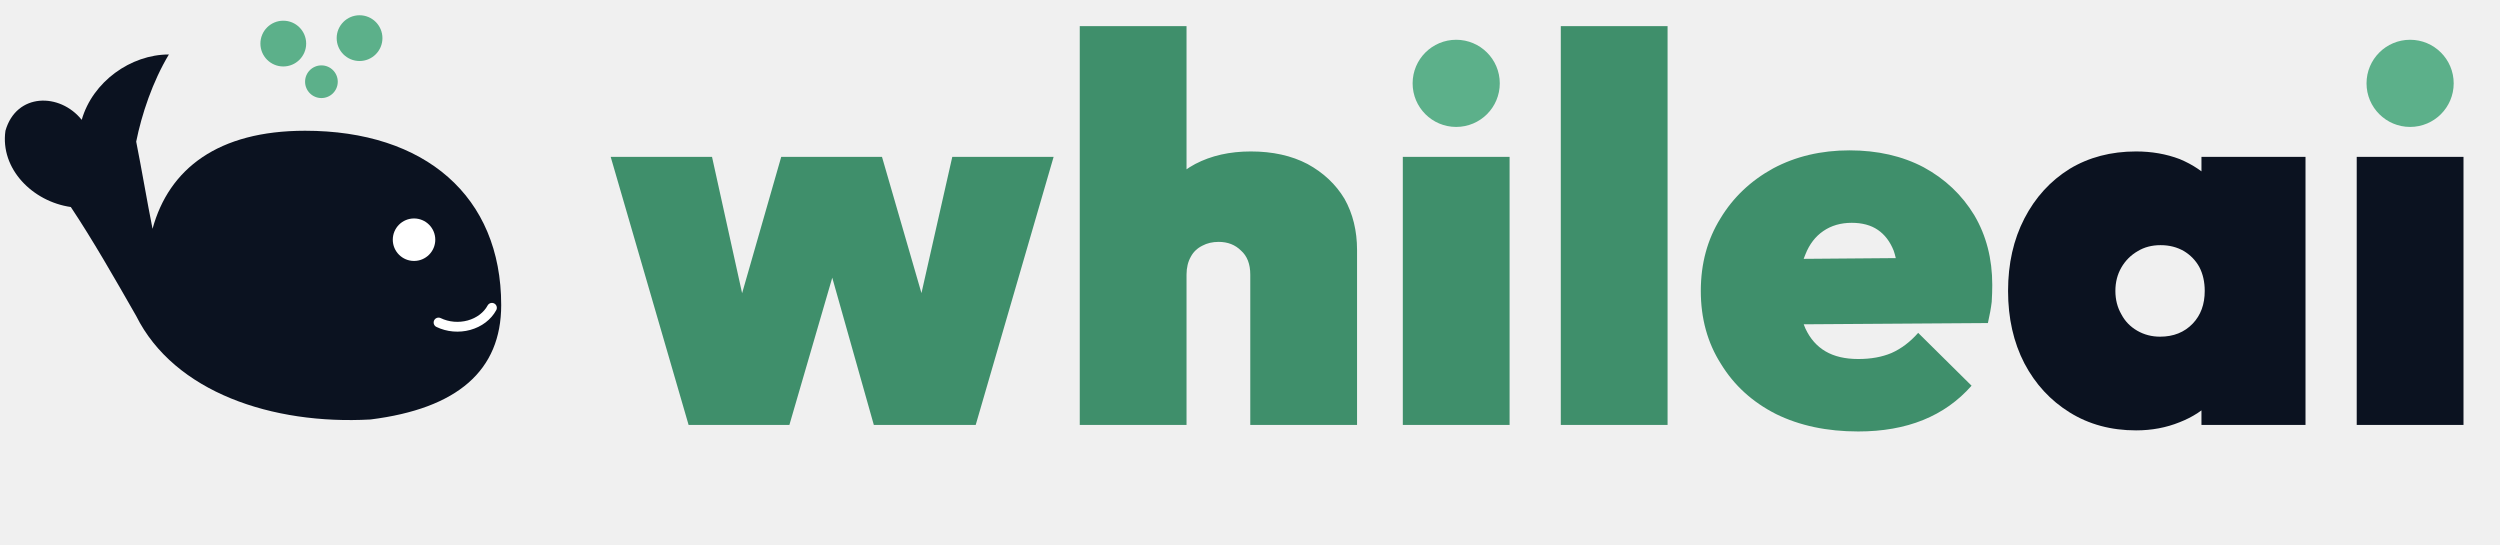
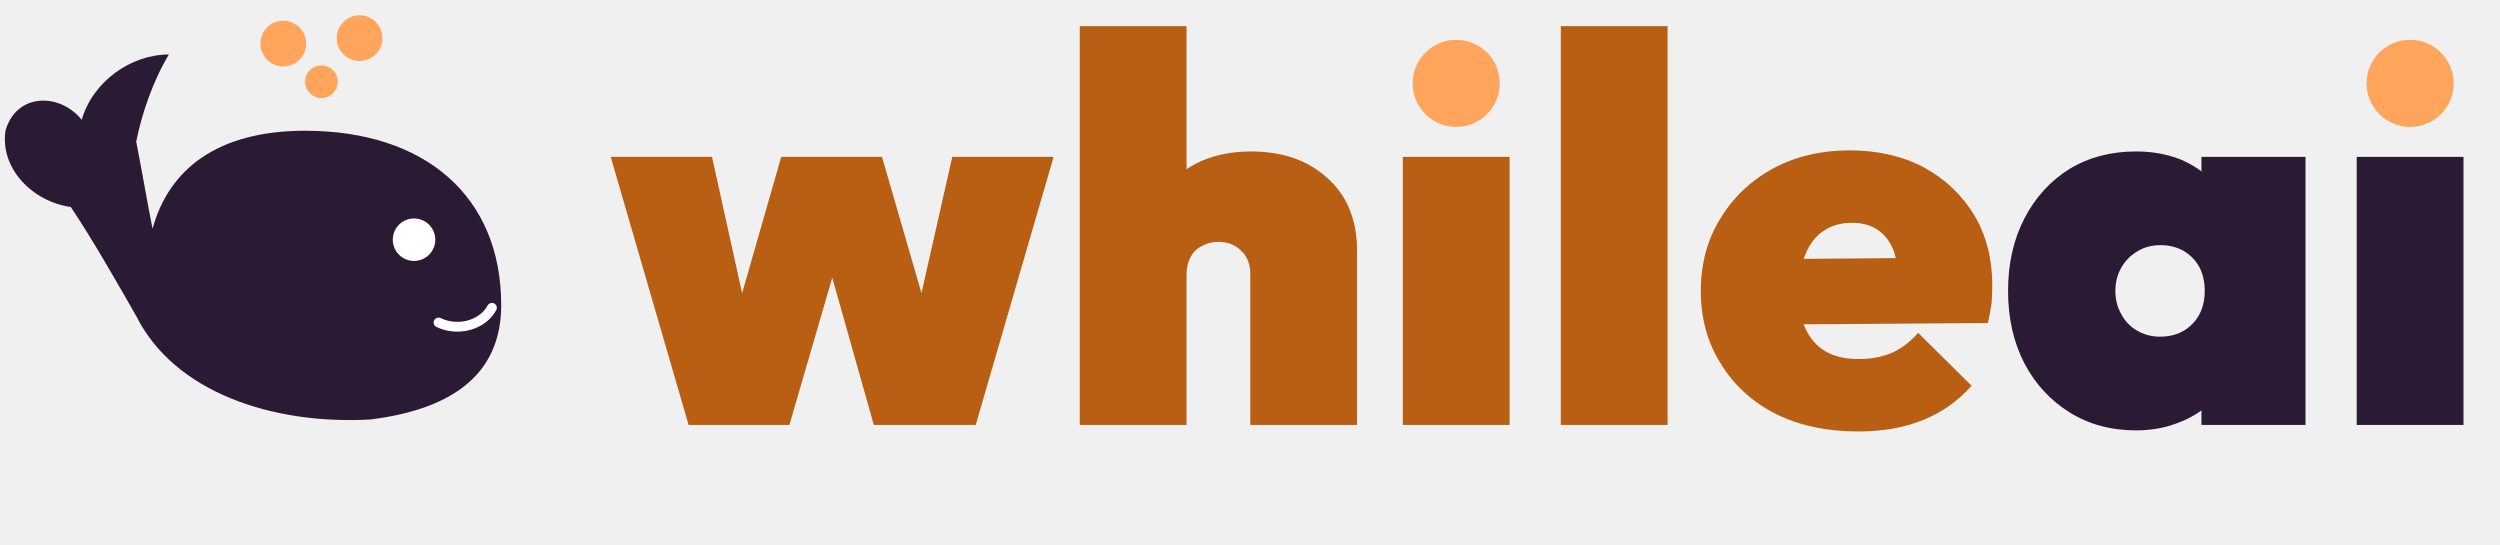
<svg xmlns="http://www.w3.org/2000/svg" viewBox="0 0 458.9 100" width="458.9" height="100" role="img" aria-label="whileai, the While SDK">
-   <path d="M92 56 C92 36 78 24 56 24 C40 24 31 31 28 42 C27 37 26 31 25 26 C26 21 28 15 31 10 C24 10 17 15 15 22 C11 17 3 17 1 24 C0 31 6 37 13 38 C17 44 21 51 25 58 C32 72 50 78 68 77 C84 75 92 68 92 56 Z" fill="#0b1220" />
+   <path d="M92 56 C92 36 78 24 56 24 C40 24 31 31 28 42 C27 37 26 31 25 26 C26 21 28 15 31 10 C24 10 17 15 15 22 C11 17 3 17 1 24 C0 31 6 37 13 38 C17 44 21 51 25 58 C32 72 50 78 68 77 C84 75 92 68 92 56 Z" fill="#2a1a33" />
  <circle cx="76" cy="44" r="3.9" fill="#ffffff" />
  <path d="M90.3 56.5 A7 6 0 0 1 80.5 59.2" fill="none" stroke="#ffffff" stroke-width="1.8" stroke-linecap="round" />
-   <circle cx="59" cy="15" r="3.0" fill="#5cb08a" />
-   <circle cx="52" cy="8" r="4.2" fill="#5cb08a" />
-   <circle cx="66" cy="7" r="4.2" fill="#5cb08a" />
-   <path d="M126.4 78.0 112.1 28.8 H130.7 L138.6 64.6 L133.1 64.7 L143.4 28.8 H161.9 L172.3 64.7 L166.7 64.6 L174.8 28.8 H193.4 L179.1 78.0 H160.4 L150.8 44.0 H154.8 L144.9 78.0 Z M229.5 78.0 V50.4 Q229.5 47.5 227.8 46.0 Q226.2 44.4 223.7 44.4 Q222.0 44.4 220.7 45.1 Q219.3 45.8 218.6 47.1 Q217.8 48.5 217.8 50.4 L210.2 47.0 Q210.2 41.0 212.7 36.7 Q215.1 32.4 219.4 30.1 Q223.8 27.8 229.6 27.8 Q235.6 27.8 240.0 30.1 Q244.4 32.5 246.8 36.5 Q249.1 40.6 249.1 45.9 V78.0 ZM198.2 78.0 V4.8 H217.8 V78.0 Z M257.5 78.0 V28.8 H277.1 V78.0 Z M286.5 78.0 V4.8 H306.1 V78.0 Z M341.1 79.2 Q332.5 79.2 326.0 76.0 Q319.5 72.7 315.9 66.8 Q312.2 61.0 312.2 53.4 Q312.2 45.9 315.8 40.1 Q319.3 34.3 325.5 30.9 Q331.7 27.6 339.5 27.6 Q347.2 27.6 353.1 30.7 Q359.0 33.9 362.4 39.5 Q365.7 45.1 365.7 52.3 Q365.7 53.8 365.6 55.4 Q365.4 57.1 364.9 59.3 L320.5 59.6 V47.6 L357.6 47.3 L348.5 52.6 Q348.5 48.6 347.6 46.0 Q346.6 43.5 344.7 42.2 Q342.8 40.9 339.9 40.9 Q336.9 40.9 334.7 42.4 Q332.5 43.9 331.4 46.7 Q330.2 49.5 330.2 53.5 Q330.2 57.6 331.4 60.3 Q332.7 63.1 335.1 64.5 Q337.5 65.9 341.1 65.9 Q344.6 65.9 347.2 64.8 Q349.9 63.6 352.1 61.1 L361.9 70.8 Q358.2 75.0 353.0 77.1 Q347.8 79.2 341.1 79.2 Z" fill="#3f8f6b" />
-   <path d="M392.1 79.0 Q385.2 79.0 379.9 75.7 Q374.6 72.4 371.6 66.7 Q368.6 60.9 368.6 53.4 Q368.6 45.9 371.6 40.1 Q374.6 34.3 379.9 31.0 Q385.2 27.8 392.1 27.8 Q396.4 27.8 400.1 29.2 Q403.7 30.7 406.2 33.3 Q408.6 35.9 409.3 39.3 V67.5 Q408.6 70.9 406.2 73.5 Q403.7 76.1 400.1 77.5 Q396.4 79.0 392.1 79.0 ZM396.5 61.8 Q400.2 61.8 402.5 59.4 Q404.7 57.1 404.7 53.4 Q404.7 50.9 403.7 49.0 Q402.7 47.2 400.9 46.1 Q399.0 45.0 396.6 45.0 Q394.2 45.0 392.4 46.1 Q390.5 47.2 389.4 49.1 Q388.3 51.0 388.3 53.4 Q388.3 55.8 389.4 57.7 Q390.4 59.6 392.3 60.7 Q394.2 61.8 396.5 61.8 ZM404.1 78.0 V64.8 L406.8 52.8 L404.1 40.9 V28.8 H423.2 V78.0 Z M432.6 78.0 V28.8 H452.2 V78.0 Z" fill="#0b1220" />
-   <circle cx="267.3" cy="15.3" r="8" fill="#5cb08a" />
-   <circle cx="442.4" cy="15.3" r="8" fill="#5cb08a" />
+   <circle cx="59" cy="15" r="3.0" fill="#ffa65c" />
+   <circle cx="52" cy="8" r="4.2" fill="#ffa65c" />
+   <circle cx="66" cy="7" r="4.2" fill="#ffa65c" />
+   <path d="M126.4 78.0 112.1 28.8 H130.7 L138.6 64.6 L133.1 64.7 L143.4 28.8 H161.9 L172.3 64.7 L166.7 64.6 L174.8 28.8 H193.4 L179.1 78.0 H160.4 L150.8 44.0 H154.8 L144.9 78.0 Z M229.5 78.0 V50.4 Q229.5 47.5 227.8 46.0 Q226.2 44.4 223.7 44.4 Q222.0 44.4 220.7 45.1 Q219.3 45.8 218.6 47.1 Q217.8 48.5 217.8 50.4 L210.2 47.0 Q210.2 41.0 212.7 36.7 Q215.1 32.4 219.4 30.1 Q223.8 27.8 229.6 27.8 Q235.6 27.8 240.0 30.1 Q244.4 32.5 246.8 36.5 Q249.1 40.6 249.1 45.9 V78.0 ZM198.2 78.0 V4.8 H217.8 V78.0 Z M257.5 78.0 V28.8 H277.1 V78.0 Z M286.5 78.0 V4.8 H306.1 V78.0 Z M341.1 79.2 Q332.5 79.2 326.0 76.0 Q319.5 72.7 315.9 66.8 Q312.2 61.0 312.2 53.4 Q312.2 45.9 315.8 40.1 Q319.3 34.3 325.5 30.9 Q331.7 27.6 339.5 27.6 Q347.2 27.6 353.1 30.7 Q359.0 33.9 362.4 39.5 Q365.7 45.1 365.7 52.3 Q365.7 53.8 365.6 55.4 Q365.4 57.1 364.9 59.3 L320.5 59.6 V47.6 L357.6 47.3 L348.5 52.6 Q348.5 48.6 347.6 46.0 Q346.6 43.5 344.7 42.2 Q342.8 40.9 339.9 40.9 Q336.9 40.9 334.7 42.4 Q332.5 43.9 331.4 46.7 Q330.2 49.5 330.2 53.5 Q330.2 57.6 331.4 60.3 Q332.7 63.1 335.1 64.5 Q337.5 65.9 341.1 65.9 Q344.6 65.9 347.2 64.8 Q349.9 63.6 352.1 61.1 L361.9 70.8 Q358.2 75.0 353.0 77.1 Q347.8 79.2 341.1 79.2 Z" fill="#b85f14" />
+   <path d="M392.1 79.0 Q385.2 79.0 379.9 75.7 Q374.6 72.4 371.6 66.7 Q368.6 60.9 368.6 53.4 Q368.6 45.9 371.6 40.1 Q374.6 34.3 379.9 31.0 Q385.2 27.8 392.1 27.8 Q396.4 27.8 400.1 29.2 Q403.7 30.7 406.2 33.3 Q408.6 35.9 409.3 39.3 V67.5 Q408.6 70.9 406.2 73.5 Q403.7 76.1 400.1 77.5 Q396.4 79.0 392.1 79.0 ZM396.5 61.8 Q400.2 61.8 402.5 59.4 Q404.7 57.1 404.7 53.4 Q404.7 50.9 403.7 49.0 Q402.7 47.2 400.9 46.1 Q399.0 45.0 396.6 45.0 Q394.2 45.0 392.4 46.1 Q390.5 47.2 389.4 49.1 Q388.3 51.0 388.3 53.4 Q388.3 55.8 389.4 57.7 Q390.4 59.6 392.3 60.7 Q394.2 61.8 396.5 61.8 ZM404.1 78.0 V64.8 L406.8 52.8 L404.1 40.9 V28.8 H423.2 V78.0 Z M432.6 78.0 V28.8 H452.2 V78.0 Z" fill="#2a1a33" />
+   <circle cx="267.3" cy="15.3" r="8" fill="#ffa65c" />
+   <circle cx="442.4" cy="15.3" r="8" fill="#ffa65c" />
</svg>
